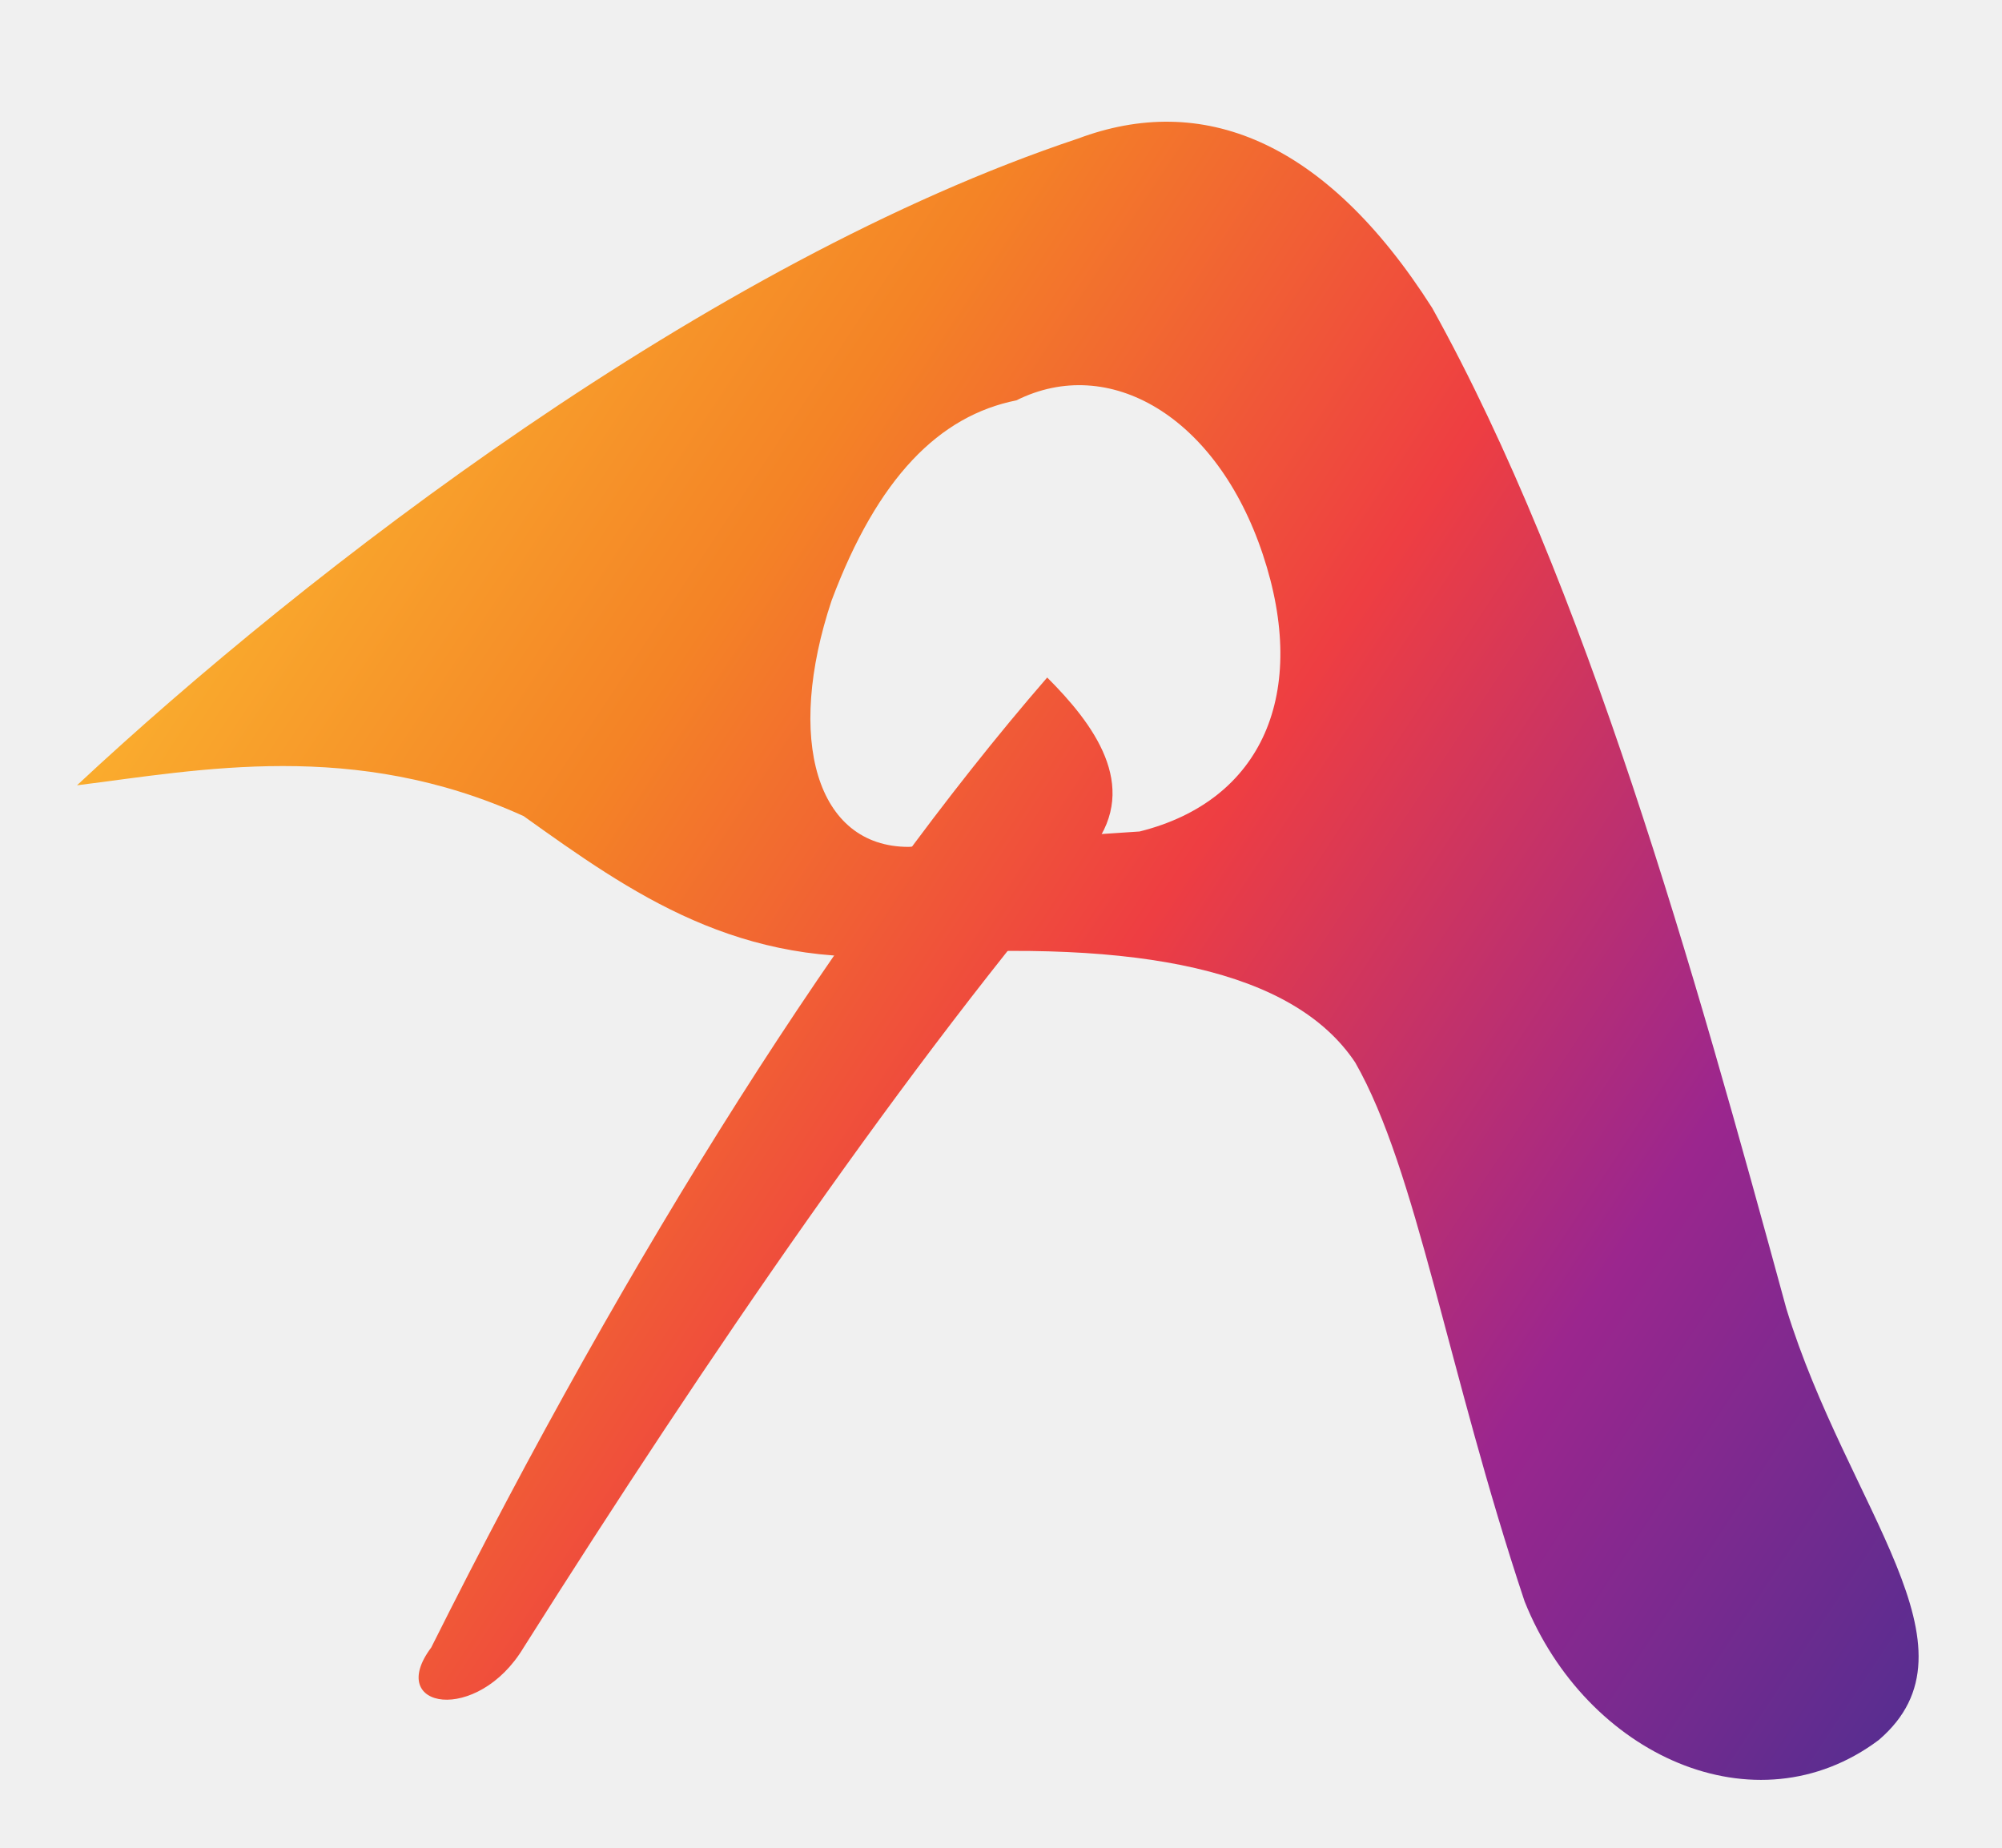
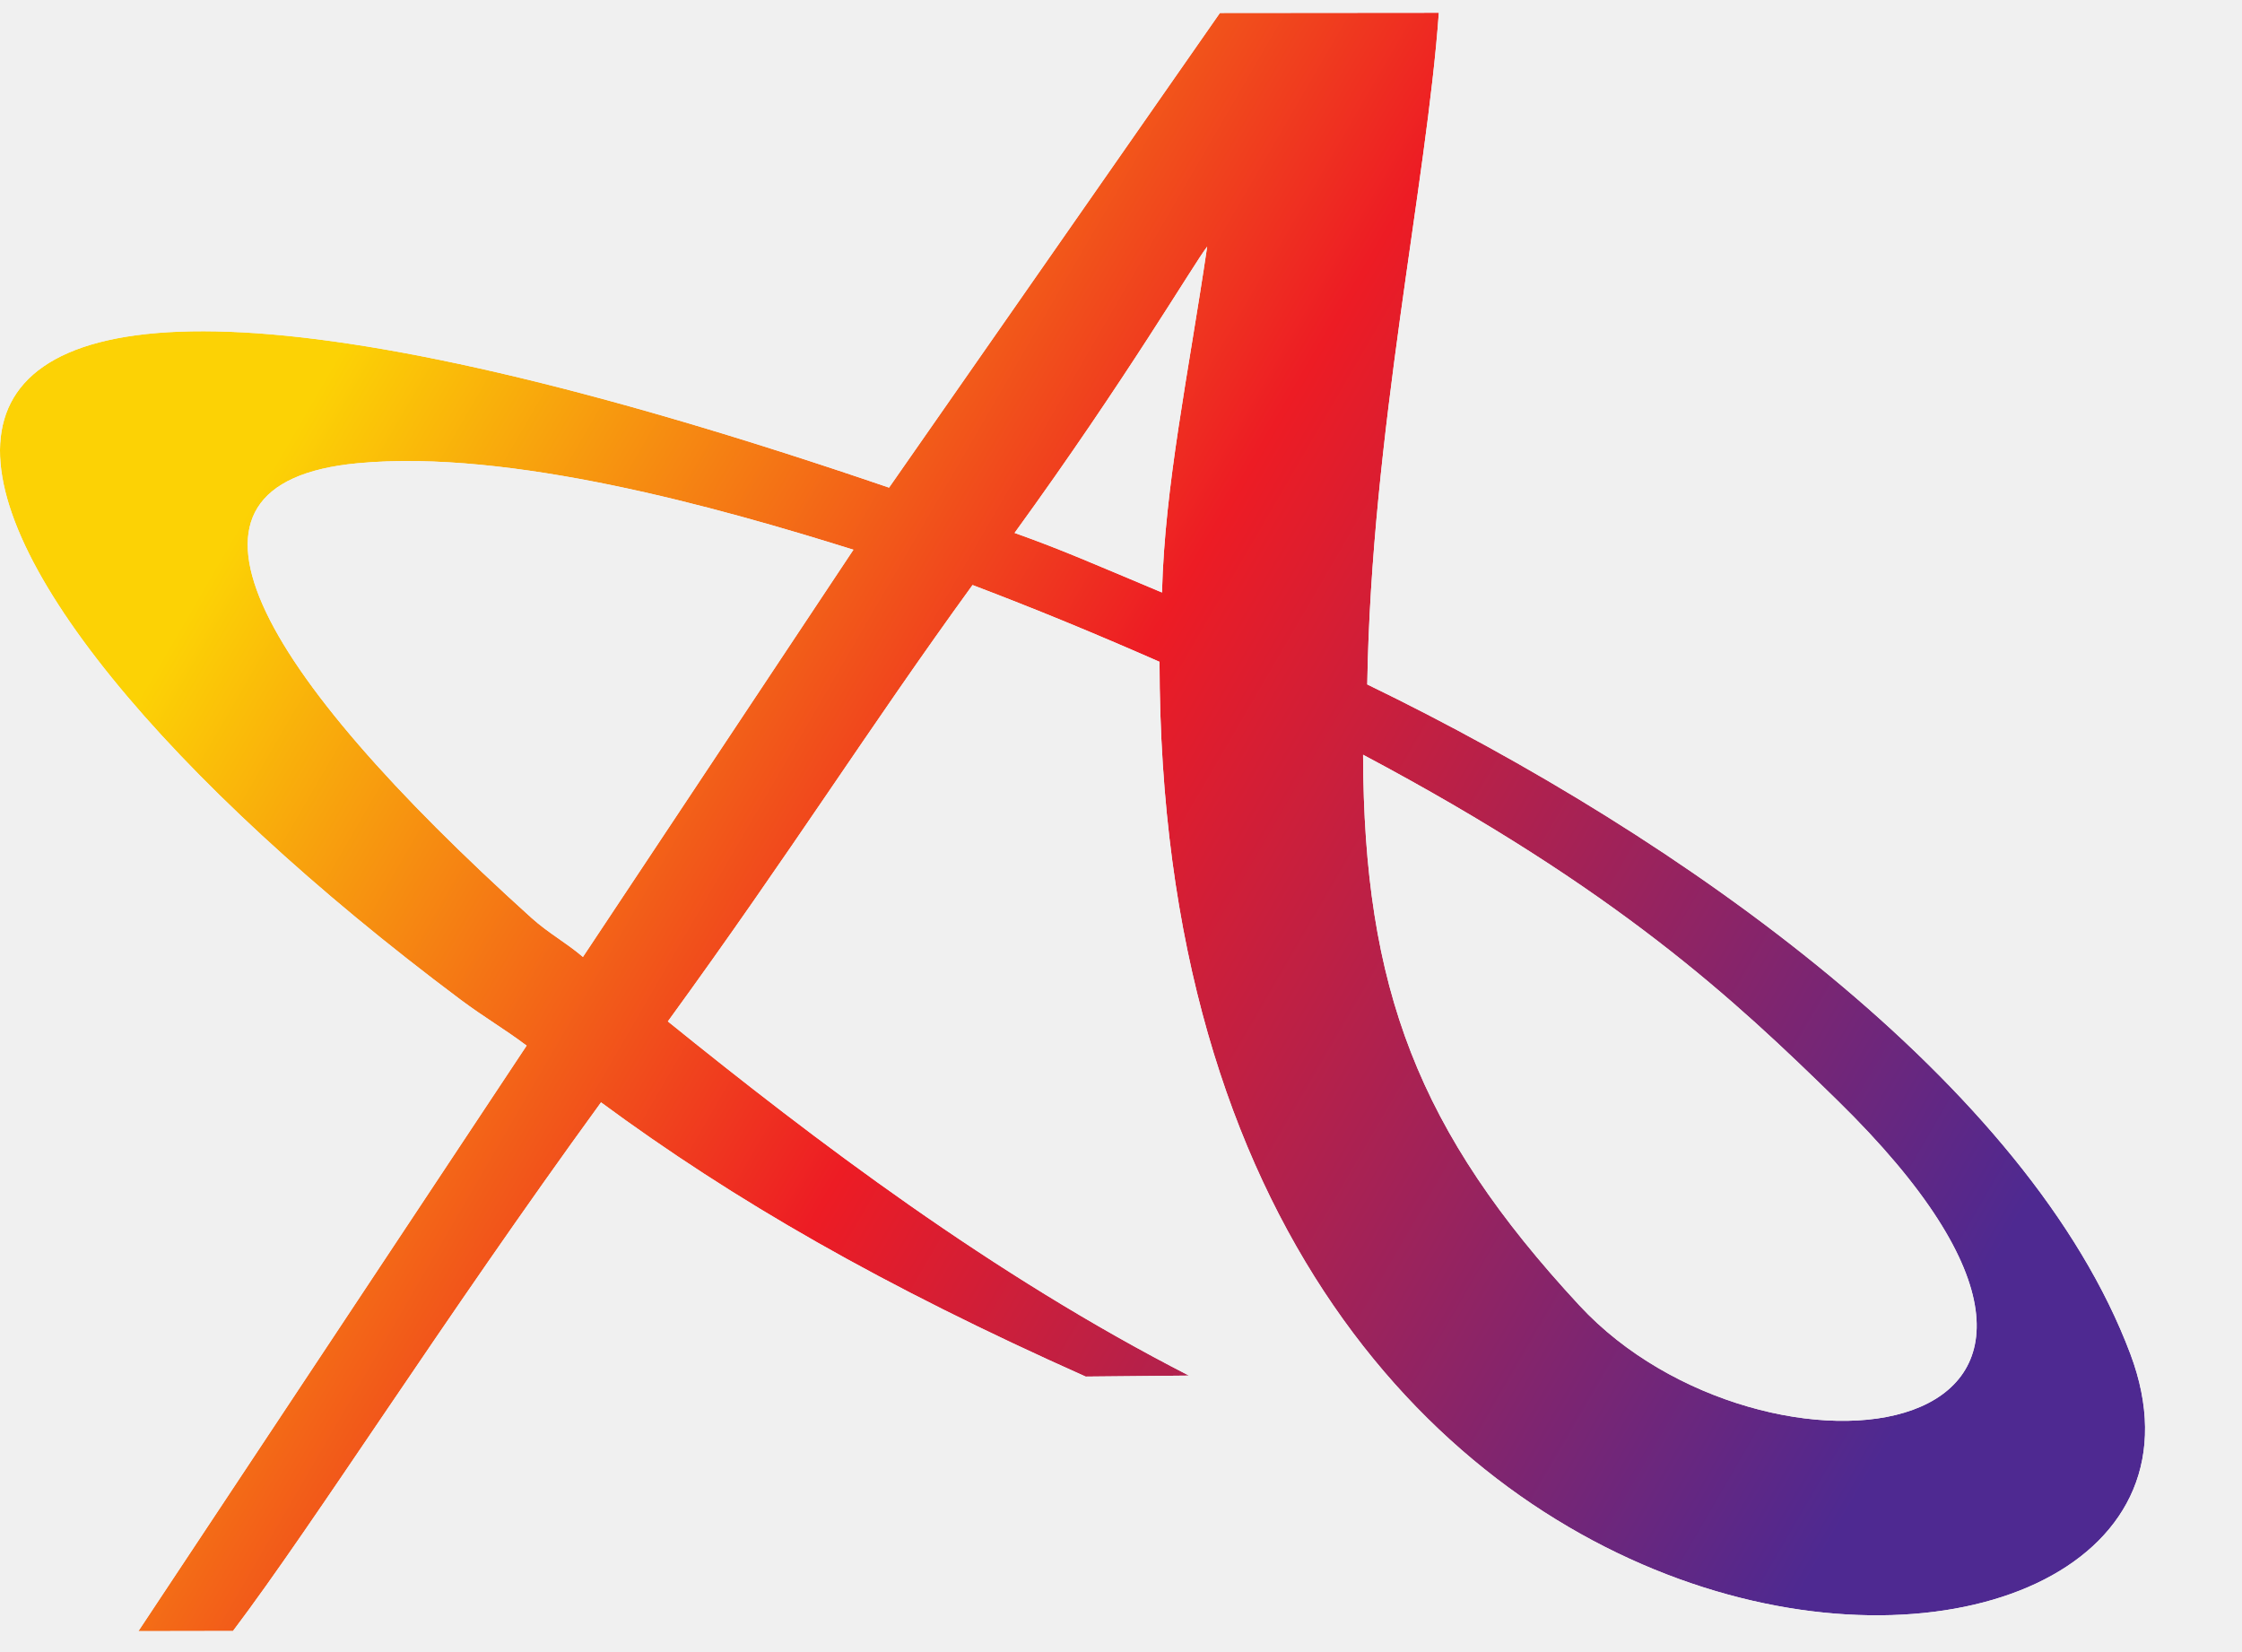
- <svg xmlns="http://www.w3.org/2000/svg" viewBox="0 0 260 240" role="img" aria-label="Allegra">
+ <svg xmlns="http://www.w3.org/2000/svg" xmlns:xlink="http://www.w3.org/1999/xlink" width="148px" height="109px" viewBox="0 0 148 109" version="1.1">
  <defs>
-     <linearGradient id="ribbon" gradientUnits="userSpaceOnUse" x1="8" y1="70" x2="250" y2="230">
-       <stop offset="0.00" stop-color="#FCBA30" />
-       <stop offset="0.26" stop-color="#F48326" />
-       <stop offset="0.50" stop-color="#EE3E42" />
-       <stop offset="0.76" stop-color="#9B268E" />
-       <stop offset="1.00" stop-color="#522E90" />
+     <path d="M104.263,21.498 C93.6,33.001 90.029,42.415 89.98,57.851 C106.76,48.935 114.462,41.719 121.283,35.043 C145.196,11.659 116.348,8.453 104.263,21.498 Z M66.974,72.493 C74.376,82.694 78.789,90.24 79.689,91.393 C78.447,82.97 76.886,75.634 76.706,68.561 C72.221,70.44 70.102,71.383 66.974,72.493 Z M35.059,47.104 C16.933,63.464 9.747,75.795 23.61,77.093 C33.678,78.041 47.426,74.175 56.336,71.383 L38.481,44.505 C37.316,45.495 36.223,46.054 35.059,47.104 L35.059,47.104 Z M140.632,18.293 C133.957,36.052 111.227,52.327 90.256,62.492 C90.521,79.032 94.183,95.571 94.981,106.829 L80.53,106.816 L58.688,75.483 C-21.226,102.812 -7.981,70.404 30.388,41.695 C32.014,40.482 33.197,39.821 34.764,38.651 L9.135,0 L15.379,0.011 C20.764,7.138 29.133,20.411 39.675,34.905 C48.435,28.445 58.287,22.771 71.669,16.804 L78.489,16.87 C65.467,23.534 53.802,32.396 44.087,40.248 C52.337,51.595 57.253,59.484 64.2,69.054 C68.475,67.427 72.203,65.89 76.543,63.986 C76.598,-10.693 150.875,-9.012 140.632,18.293 Z" id="path-1" />
+     <linearGradient x1="108.421%" y1="18.789%" x2="-17.377%" y2="73.582%" id="linearGradient-3">
+       <stop stop-color="#4E2991" offset="0%" />
+       <stop stop-color="#4E2991" offset="12%" />
+       <stop stop-color="#ED1C24" offset="49%" />
+       <stop stop-color="#FCD205" offset="79%" />
+       <stop stop-color="#FCD205" offset="100%" />
    </linearGradient>
  </defs>
-   <path fill="url(#ribbon)" d="M 56 214 C 82 162 110 118 136 88 C 142 94 148 102 142 110 C 118 138 92 176 68 214 C 62 224 50 222 56 214 Z" />
-   <path fill="url(#ribbon)" fill-rule="evenodd" d="M 10 102 C 40 74 92 34 140 18 C 156 12 172 18 186 40 C 206 76 220 126 232 170 C 240 196 258 214 244 226 C 228 238 206 228 198 208 C 188 178 184 152 176 138 C 168 126 148 122 118 124 C 96 126 82 116 68 106 C 46 96 26 100 10 102 Z M 132 52 C 144 46 158 54 164 72 C 170 90 164 104 148 108 L 118 110 C 106 110 102 96 108 78 C 114 62 122 54 132 52 Z" />
+   <g id="Page-1" stroke="none" stroke-width="1" fill="none" fill-rule="evenodd">
+     <g id="Allegra-Logo-MPM" transform="translate(0.000118, -0.003727)">
+       <g id="g8" transform="translate(298.7799, 54.2552) scale(-1, 1) rotate(-180) translate(-298.7799, -54.2552) translate(0, 0)">
+         <g id="g10" transform="translate(0, 0)">
+           <g id="g16-Clipped" transform="translate(0, 0.835937)">
+             <mask id="mask-2" fill="white">
+               <use xlink:href="#path-1" />
+             </mask>
+             <g id="path18" />
+             <g id="g16" mask="url(#mask-2)" fill="url(#linearGradient-3)" fill-rule="nonzero">
+               <path d="M104.263,21.498 C93.6,33.001 90.029,42.415 89.98,57.851 C106.76,48.935 114.462,41.719 121.283,35.043 C145.196,11.659 116.348,8.453 104.263,21.498 Z M66.974,72.493 C74.376,82.694 78.789,90.24 79.689,91.393 C78.447,82.97 76.886,75.634 76.706,68.561 C72.221,70.44 70.102,71.383 66.974,72.493 Z M35.059,47.104 C16.933,63.464 9.747,75.795 23.61,77.093 C33.678,78.041 47.426,74.175 56.336,71.383 L38.481,44.505 C37.316,45.495 36.223,46.054 35.059,47.104 L35.059,47.104 Z M140.632,18.293 C133.957,36.052 111.227,52.327 90.256,62.492 C90.521,79.032 94.183,95.571 94.981,106.829 L80.53,106.816 L58.688,75.483 C-21.226,102.812 -7.981,70.404 30.388,41.695 C32.014,40.482 33.197,39.821 34.764,38.651 L9.135,0 L15.379,0.011 C20.764,7.138 29.133,20.411 39.675,34.905 C48.435,28.445 58.287,22.771 71.669,16.804 L78.489,16.87 C65.467,23.534 53.802,32.396 44.087,40.248 C52.337,51.595 57.253,59.484 64.2,69.054 C68.475,67.427 72.203,65.89 76.543,63.986 C76.598,-10.693 150.875,-9.012 140.632,18.293" id="path34" />
+             </g>
+           </g>
+         </g>
+       </g>
+     </g>
+   </g>
</svg>
